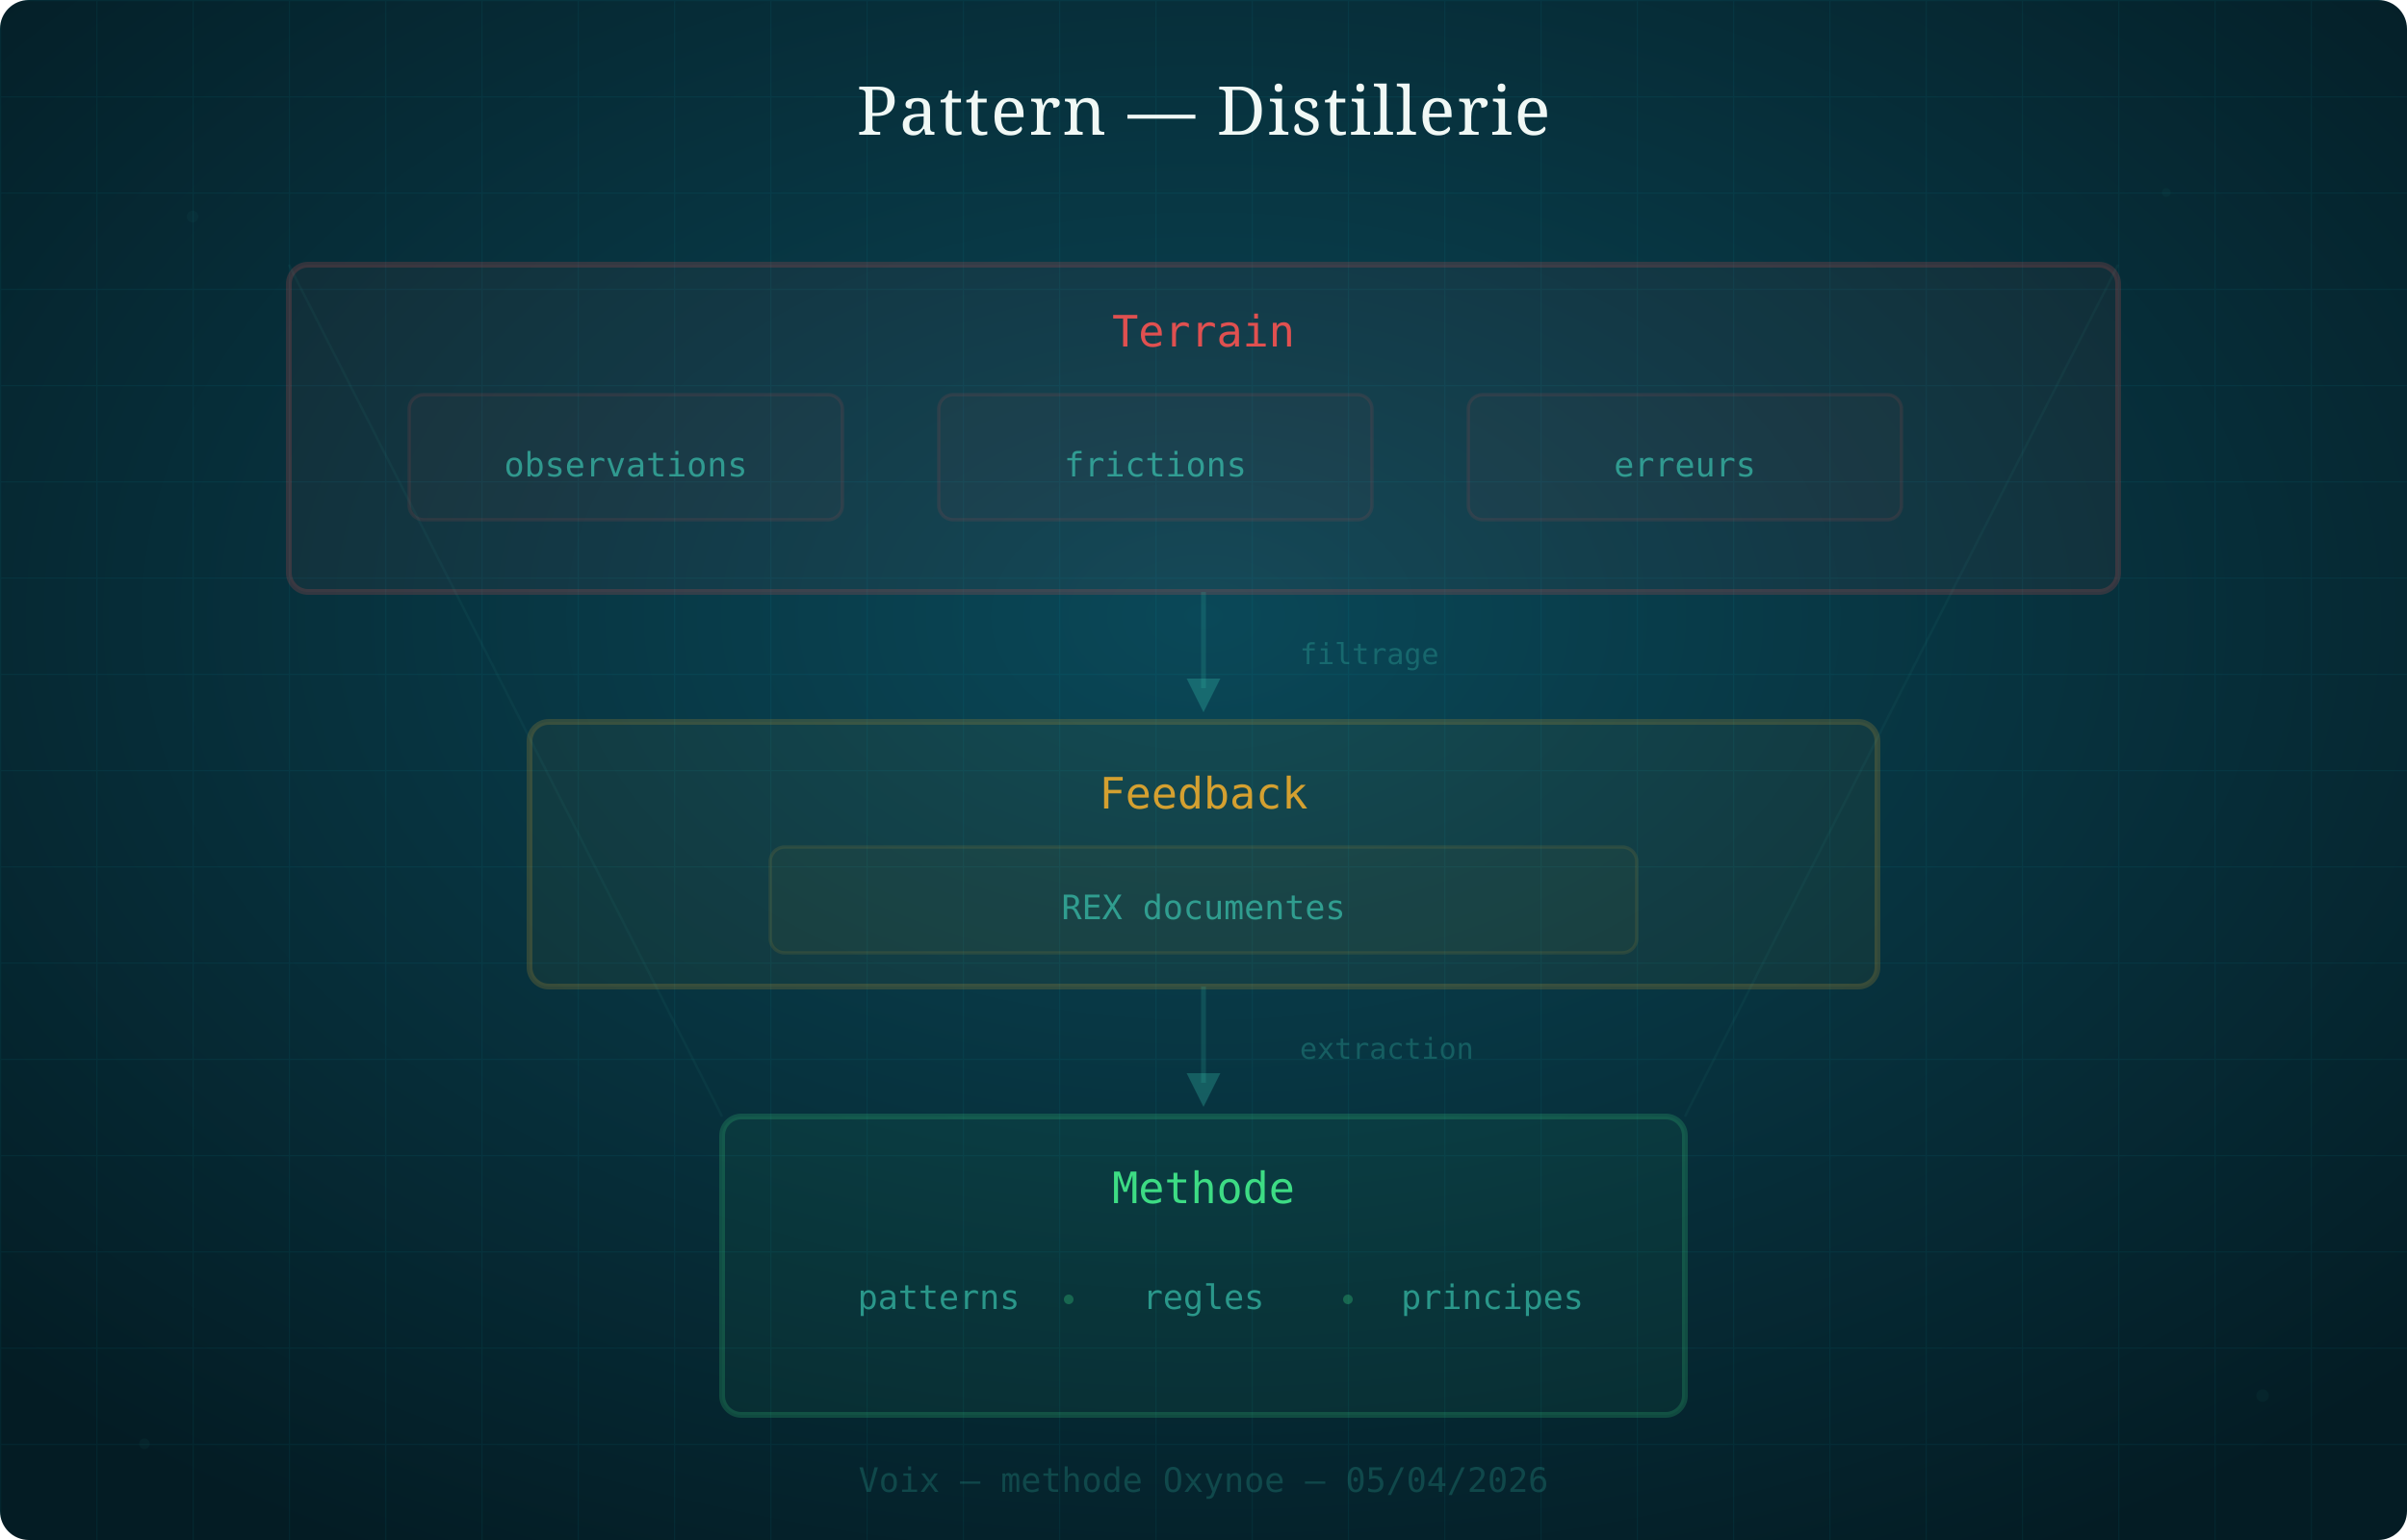
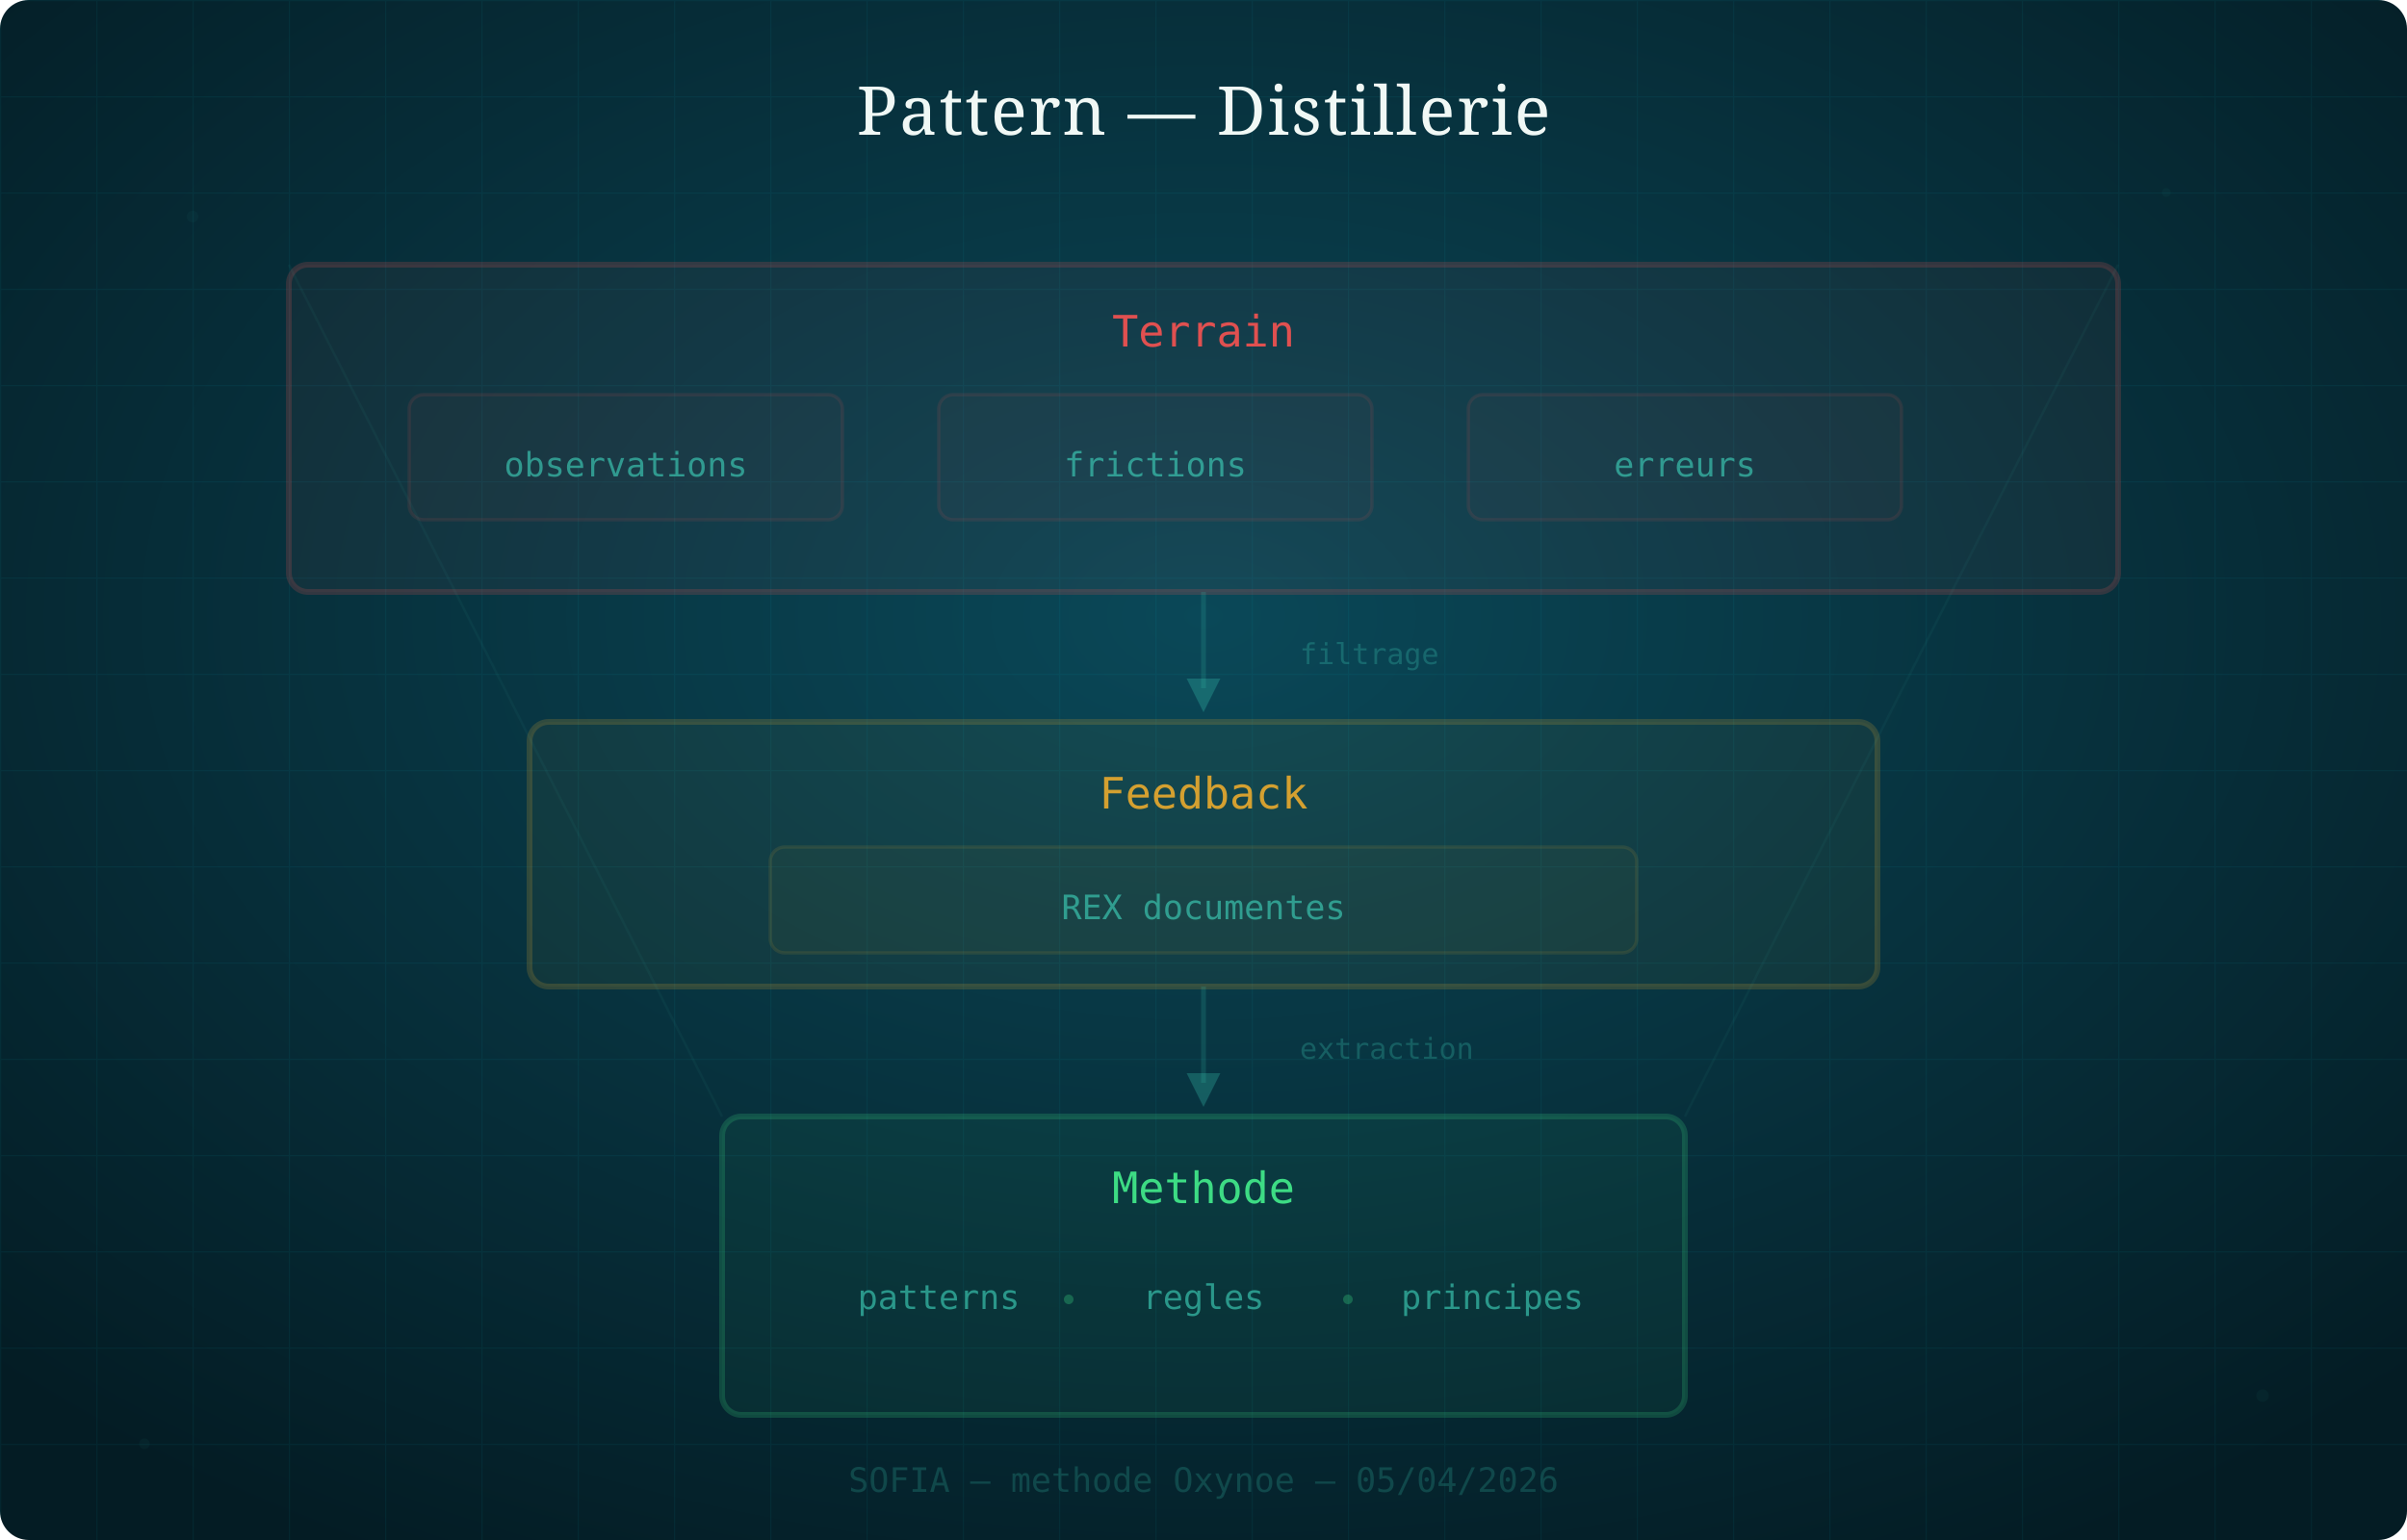
<svg xmlns="http://www.w3.org/2000/svg" viewBox="0 0 500 320" font-family="IBM Plex Mono,monospace">
  <defs>
    <radialGradient id="bg-grad" cx="50%" cy="40%" r="70%">
      <stop offset="0%" stop-color="#0a4858" />
      <stop offset="100%" stop-color="#041c24" />
    </radialGradient>
    <pattern id="grid" width="20" height="20" patternUnits="userSpaceOnUse">
      <path d="M 20 0 L 0 0 0 20" fill="none" stroke="rgba(0,200,220,0.06)" stroke-width="0.5" />
    </pattern>
  </defs>
  <rect width="500" height="320" fill="url(#bg-grad)" rx="6" />
  <rect width="500" height="320" fill="url(#grid)" rx="6" />
  <text x="250" y="28" text-anchor="middle" fill="#f0f8f5" font-family="Georgia,serif" font-size="14" font-weight="300" letter-spacing="0.03em">Pattern — Distillerie</text>
  <rect x="60" y="55" width="380" height="68" rx="4" fill="rgba(224,80,80,0.05)" stroke="rgba(224,80,80,0.2)" stroke-width="1.2" />
  <text x="250" y="72" text-anchor="middle" fill="#e05050" font-size="9">Terrain</text>
  <rect x="85" y="82" width="90" height="26" rx="3" fill="rgba(224,80,80,0.04)" stroke="rgba(224,80,80,0.12)" stroke-width="0.7" />
  <text x="130" y="99" text-anchor="middle" fill="rgba(64,216,192,0.6)" font-size="7">observations</text>
  <rect x="195" y="82" width="90" height="26" rx="3" fill="rgba(224,80,80,0.04)" stroke="rgba(224,80,80,0.12)" stroke-width="0.7" />
  <text x="240" y="99" text-anchor="middle" fill="rgba(64,216,192,0.6)" font-size="7">frictions</text>
  <rect x="305" y="82" width="90" height="26" rx="3" fill="rgba(224,80,80,0.04)" stroke="rgba(224,80,80,0.12)" stroke-width="0.7" />
  <text x="350" y="99" text-anchor="middle" fill="rgba(64,216,192,0.6)" font-size="7">erreurs</text>
  <line x1="250" y1="123" x2="250" y2="143" stroke="rgba(64,216,192,0.15)" stroke-width="1" />
  <path d="M7,-3.5 L0,0 L7,3.5Z" fill="rgba(64,216,192,0.25)" transform="translate(250,148) rotate(-90)" />
  <text x="270" y="138" font-size="6" fill="rgba(64,216,192,0.25)">filtrage</text>
  <rect x="110" y="150" width="280" height="55" rx="4" fill="rgba(212,160,48,0.05)" stroke="rgba(212,160,48,0.2)" stroke-width="1.2" />
  <text x="250" y="168" text-anchor="middle" fill="#d4a030" font-size="9">Feedback</text>
  <rect x="160" y="176" width="180" height="22" rx="3" fill="rgba(212,160,48,0.04)" stroke="rgba(212,160,48,0.12)" stroke-width="0.7" />
  <text x="250" y="191" text-anchor="middle" fill="rgba(64,216,192,0.6)" font-size="7">REX documentes</text>
  <line x1="250" y1="205" x2="250" y2="225" stroke="rgba(64,216,192,0.15)" stroke-width="1" />
  <path d="M7,-3.5 L0,0 L7,3.5Z" fill="rgba(64,216,192,0.25)" transform="translate(250,230) rotate(-90)" />
  <text x="270" y="220" font-size="6" fill="rgba(64,216,192,0.25)">extraction</text>
  <rect x="150" y="232" width="200" height="62" rx="4" fill="rgba(61,220,132,0.05)" stroke="rgba(61,220,132,0.2)" stroke-width="1.2" />
  <text x="250" y="250" text-anchor="middle" fill="#3ddc84" font-size="9">Methode</text>
  <text x="195" y="272" text-anchor="middle" fill="rgba(64,216,192,0.6)" font-size="7">patterns</text>
  <text x="250" y="272" text-anchor="middle" fill="rgba(64,216,192,0.6)" font-size="7">regles</text>
  <text x="310" y="272" text-anchor="middle" fill="rgba(64,216,192,0.6)" font-size="7">principes</text>
  <circle cx="222" cy="270" r="1" fill="rgba(61,220,132,0.3)" />
  <circle cx="280" cy="270" r="1" fill="rgba(61,220,132,0.3)" />
  <line x1="60" y1="55" x2="150" y2="232" stroke="rgba(64,216,192,0.05)" stroke-width="0.5" />
  <line x1="440" y1="55" x2="350" y2="232" stroke="rgba(64,216,192,0.05)" stroke-width="0.5" />
  <circle cx="30" cy="300" r="1.1" fill="rgba(64,216,192,0.04)" />
  <circle cx="470" cy="290" r="1.3" fill="rgba(64,216,192,0.04)" />
  <circle cx="450" cy="40" r="0.9" fill="rgba(64,216,192,0.04)" />
  <circle cx="40" cy="45" r="1.2" fill="rgba(64,216,192,0.04)" />
-   <text x="250" y="310" text-anchor="middle" fill="rgba(64,216,192,0.2)" font-size="7">Voix — methode Oxynoe — 05/04/2026</text>
+   <text x="250" y="310" text-anchor="middle" fill="rgba(64,216,192,0.2)" font-size="7">SOFIA — methode Oxynoe — 05/04/2026</text>
</svg>
